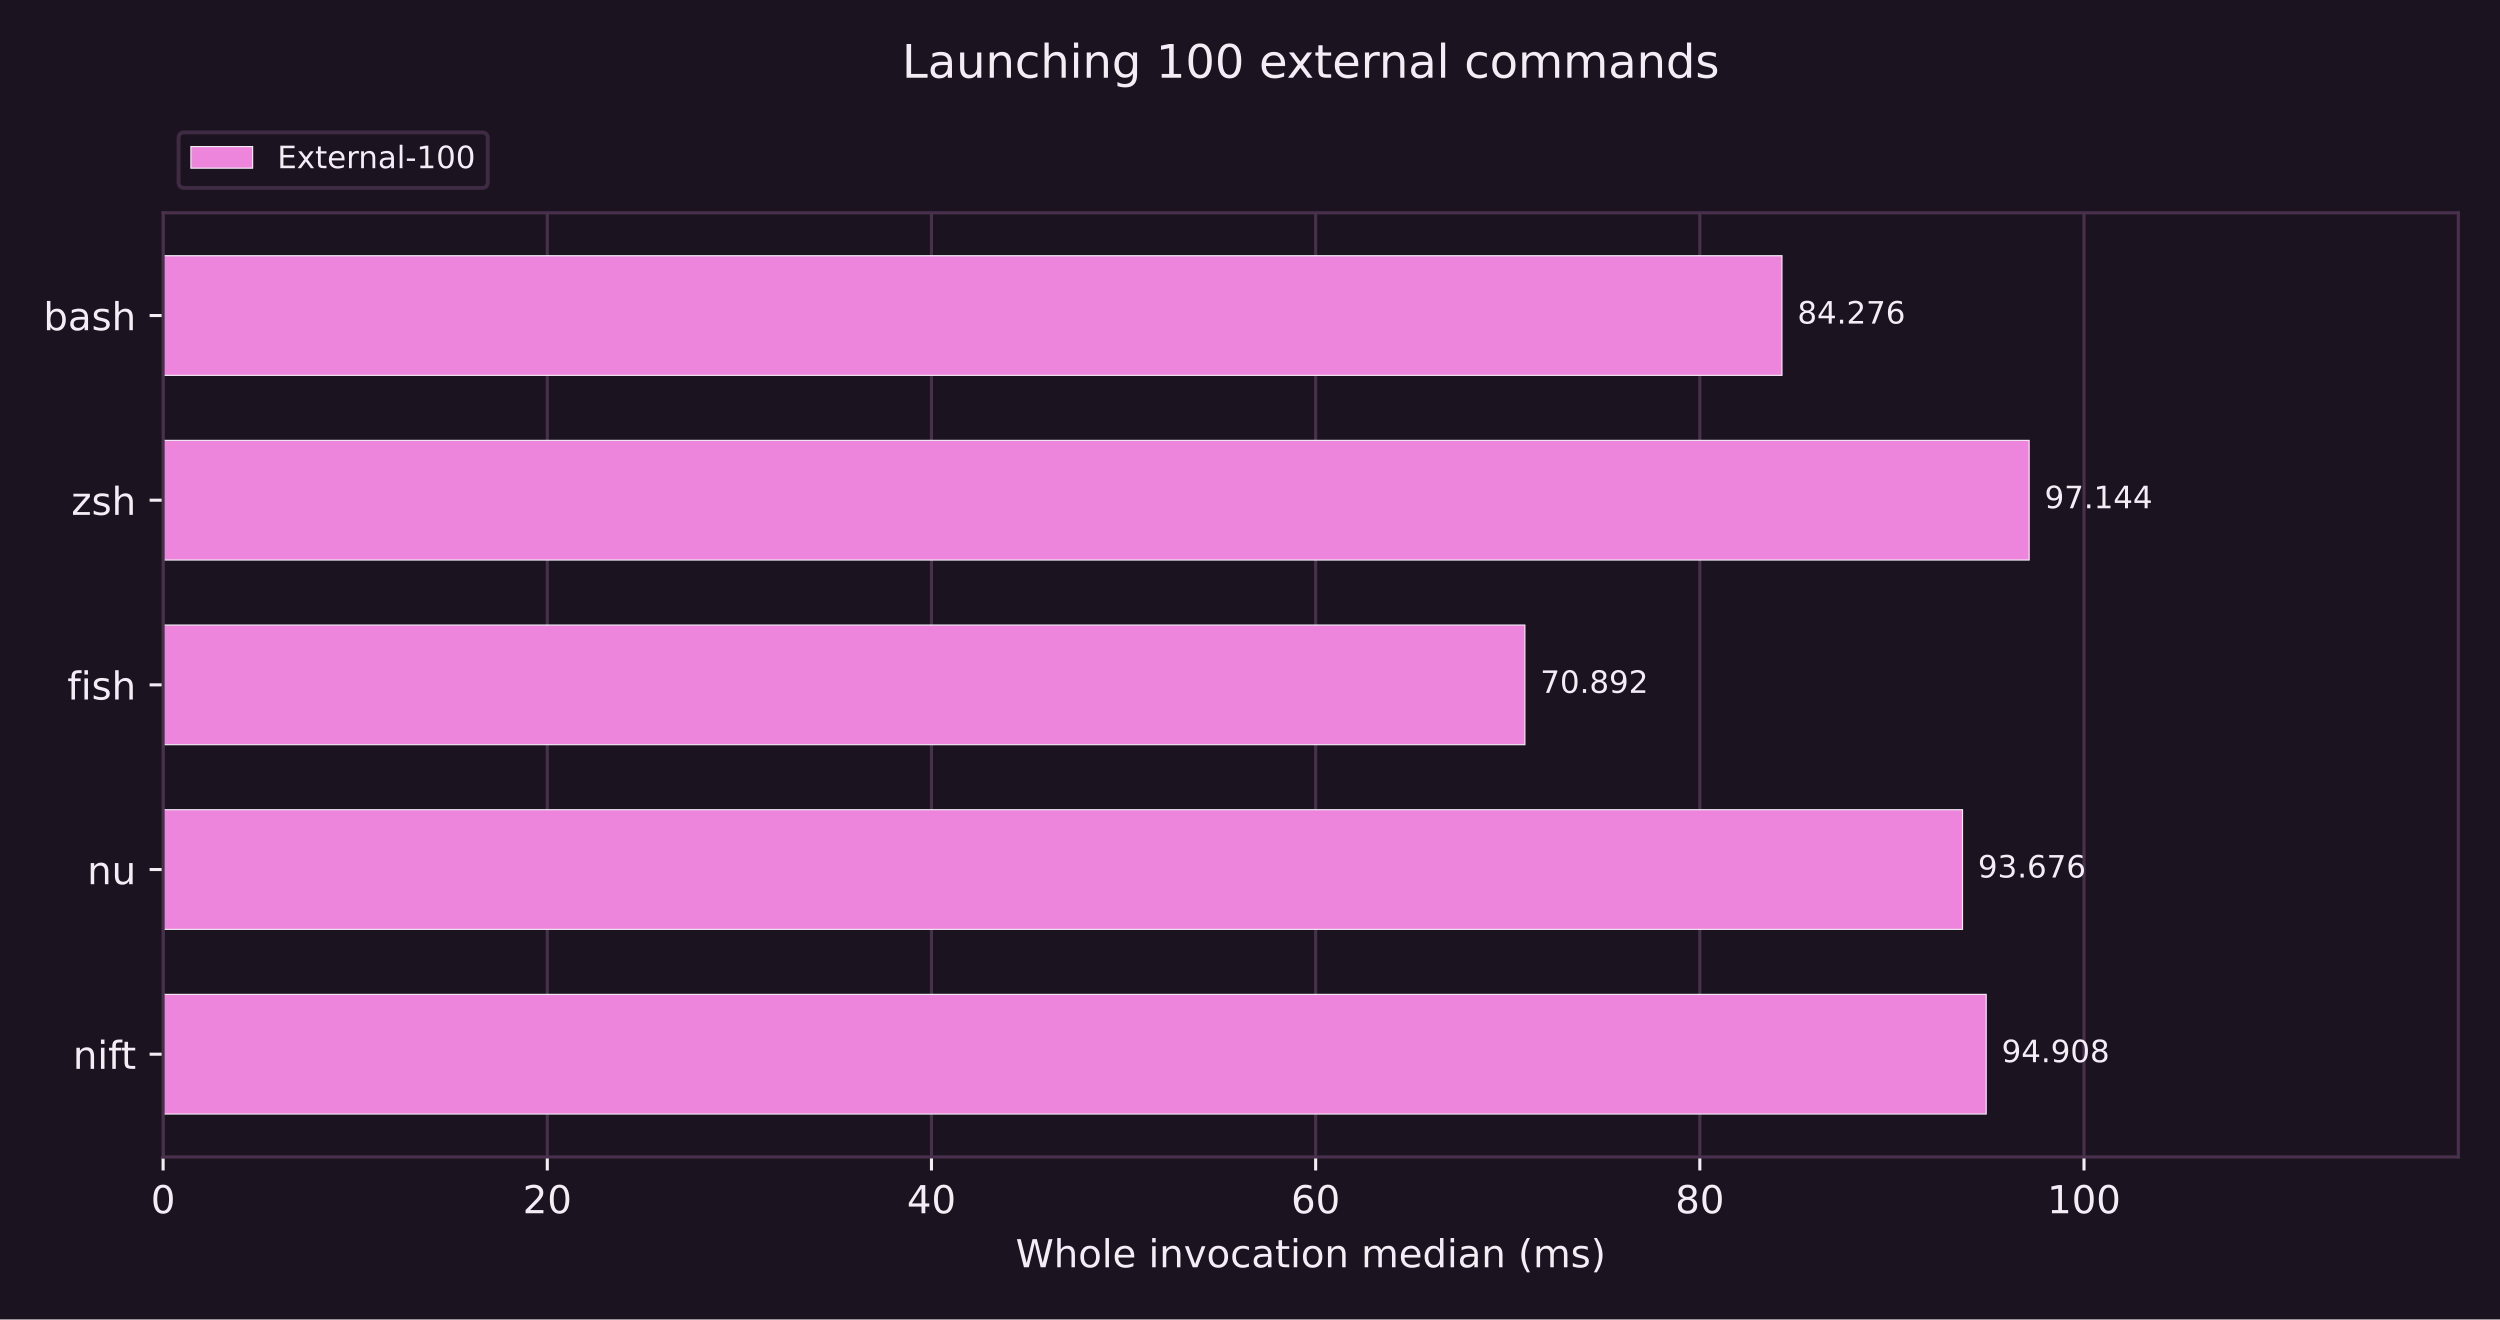
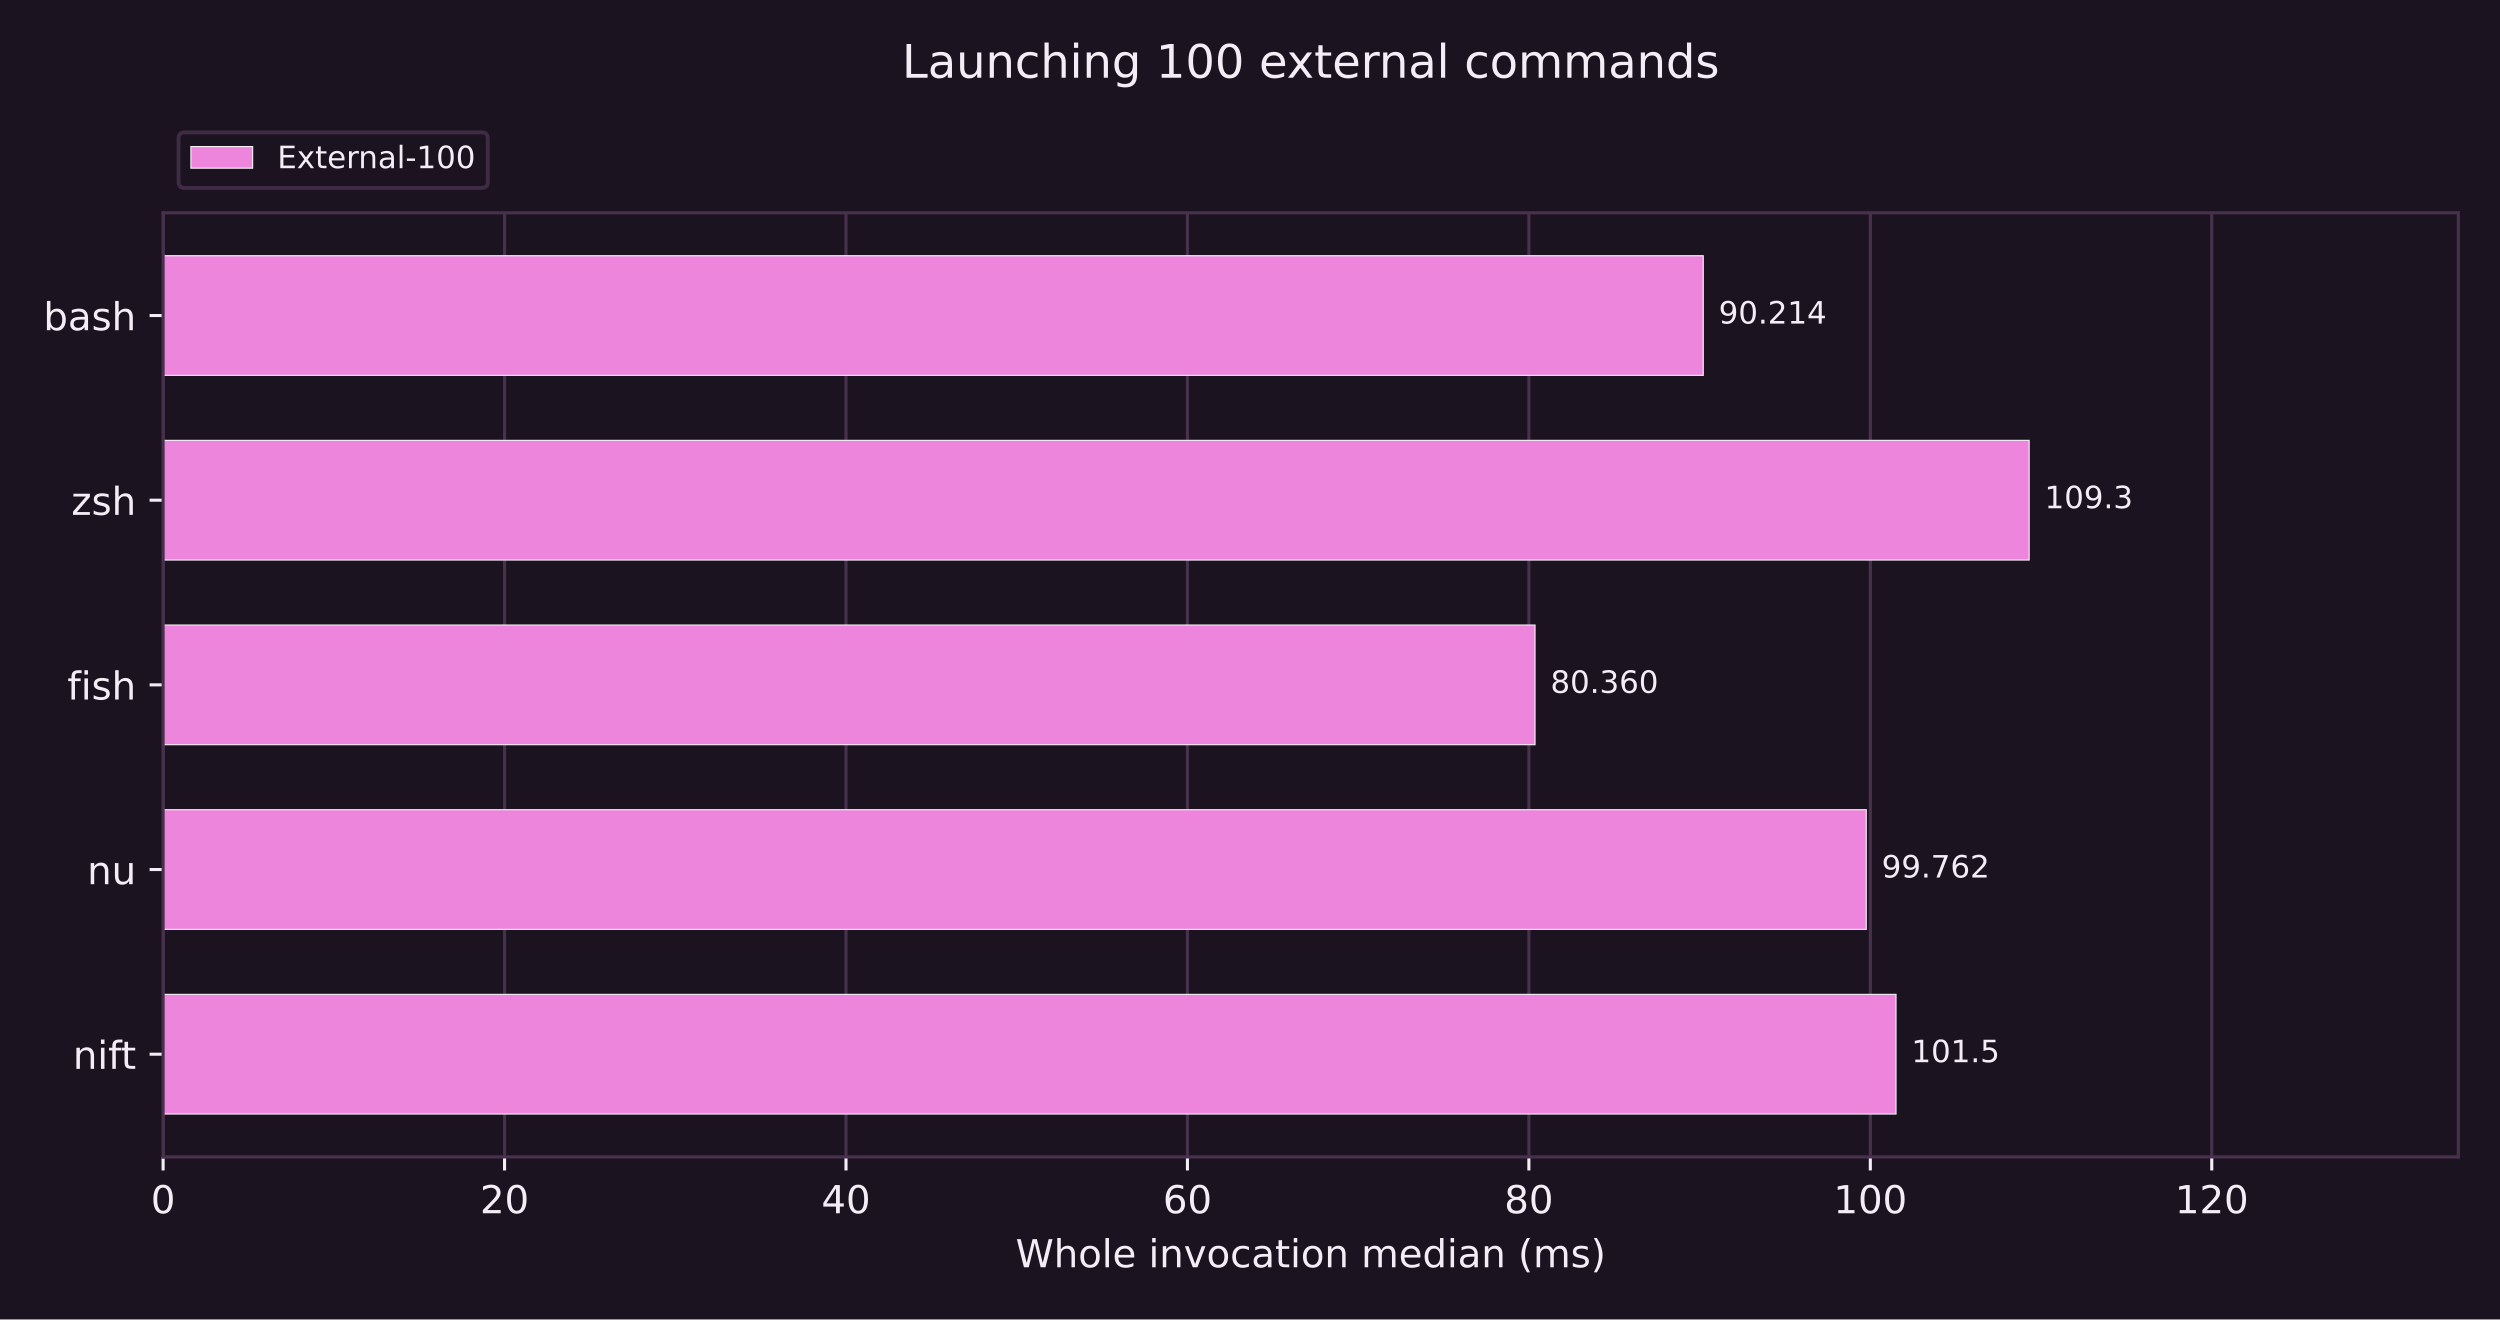
<svg xmlns="http://www.w3.org/2000/svg" xmlns:xlink="http://www.w3.org/1999/xlink" width="648pt" height="342pt" viewBox="0 0 648 342" version="1.1">
  <defs>
    <style type="text/css">*{stroke-linejoin: round; stroke-linecap: butt}</style>
  </defs>
  <g id="figure_1">
    <g id="patch_1">
      <path d="M 0 342  L 648 342  L 648 0  L 0 0  z " style="fill: #1b1420" />
    </g>
    <g id="axes_1">
      <g id="patch_2">
        <path d="M 42.28 299.878  L 637.2 299.878  L 637.2 55.16  L 42.28 55.16  z " style="fill: #1b1420" />
      </g>
      <g id="matplotlib.axis_1">
        <g id="xtick_1">
          <g id="line2d_1">
            <path d="M 42.28 299.878  L 42.28 55.16  " clip-path="url(#p29268494ac)" style="fill: none; stroke: #49314d; stroke-width: 0.8; stroke-linecap: square" />
          </g>
          <g id="line2d_2">
            <defs>
              <path id="m17a246e4b5" d="M 0 0  L 0 3.5  " style="stroke: #f4edf6; stroke-width: 0.8" />
            </defs>
            <g>
              <use xlink:href="#m17a246e4b5" x="42.28" y="299.878" style="fill: #f4edf6; stroke: #f4edf6; stroke-width: 0.8" />
            </g>
          </g>
          <g id="text_1">
            <text style="font-size: 10px; font-family: 'DejaVu Sans'; text-anchor: middle; fill: #f4edf6" x="42.28" y="314.475" transform="rotate(-0 42.28 314.4753)">0</text>
          </g>
        </g>
        <g id="xtick_2">
          <g id="line2d_3">
-             <path d="M 141.859 299.878  L 141.859 55.16  " clip-path="url(#p29268494ac)" style="fill: none; stroke: #49314d; stroke-width: 0.8; stroke-linecap: square" />
+             <path d="M 130.781 299.878  L 130.781 55.16  " clip-path="url(#p29268494ac)" style="fill: none; stroke: #49314d; stroke-width: 0.8; stroke-linecap: square" />
          </g>
          <g id="line2d_4">
            <g>
-               <use xlink:href="#m17a246e4b5" x="141.859" y="299.878" style="fill: #f4edf6; stroke: #f4edf6; stroke-width: 0.8" />
+               <use xlink:href="#m17a246e4b5" x="130.781" y="299.878" style="fill: #f4edf6; stroke: #f4edf6; stroke-width: 0.8" />
            </g>
          </g>
          <g id="text_2">
-             <text style="font-size: 10px; font-family: 'DejaVu Sans'; text-anchor: middle; fill: #f4edf6" x="141.859" y="314.475" transform="rotate(-0 141.8588 314.4753)">20</text>
+             <text style="font-size: 10px; font-family: 'DejaVu Sans'; text-anchor: middle; fill: #f4edf6" x="130.781" y="314.475" transform="rotate(-0 130.7811 314.4753)">20</text>
          </g>
        </g>
        <g id="xtick_3">
          <g id="line2d_5">
-             <path d="M 241.438 299.878  L 241.438 55.16  " clip-path="url(#p29268494ac)" style="fill: none; stroke: #49314d; stroke-width: 0.8; stroke-linecap: square" />
+             <path d="M 219.282 299.878  L 219.282 55.16  " clip-path="url(#p29268494ac)" style="fill: none; stroke: #49314d; stroke-width: 0.8; stroke-linecap: square" />
          </g>
          <g id="line2d_6">
            <g>
-               <use xlink:href="#m17a246e4b5" x="241.438" y="299.878" style="fill: #f4edf6; stroke: #f4edf6; stroke-width: 0.8" />
+               <use xlink:href="#m17a246e4b5" x="219.282" y="299.878" style="fill: #f4edf6; stroke: #f4edf6; stroke-width: 0.8" />
            </g>
          </g>
          <g id="text_3">
-             <text style="font-size: 10px; font-family: 'DejaVu Sans'; text-anchor: middle; fill: #f4edf6" x="241.438" y="314.475" transform="rotate(-0 241.4376 314.4753)">40</text>
+             <text style="font-size: 10px; font-family: 'DejaVu Sans'; text-anchor: middle; fill: #f4edf6" x="219.282" y="314.475" transform="rotate(-0 219.2823 314.4753)">40</text>
          </g>
        </g>
        <g id="xtick_4">
          <g id="line2d_7">
-             <path d="M 341.016 299.878  L 341.016 55.16  " clip-path="url(#p29268494ac)" style="fill: none; stroke: #49314d; stroke-width: 0.8; stroke-linecap: square" />
+             <path d="M 307.783 299.878  L 307.783 55.16  " clip-path="url(#p29268494ac)" style="fill: none; stroke: #49314d; stroke-width: 0.8; stroke-linecap: square" />
          </g>
          <g id="line2d_8">
            <g>
-               <use xlink:href="#m17a246e4b5" x="341.016" y="299.878" style="fill: #f4edf6; stroke: #f4edf6; stroke-width: 0.8" />
+               <use xlink:href="#m17a246e4b5" x="307.783" y="299.878" style="fill: #f4edf6; stroke: #f4edf6; stroke-width: 0.8" />
            </g>
          </g>
          <g id="text_4">
-             <text style="font-size: 10px; font-family: 'DejaVu Sans'; text-anchor: middle; fill: #f4edf6" x="341.016" y="314.475" transform="rotate(-0 341.0164 314.4753)">60</text>
+             <text style="font-size: 10px; font-family: 'DejaVu Sans'; text-anchor: middle; fill: #f4edf6" x="307.783" y="314.475" transform="rotate(-0 307.7834 314.4753)">60</text>
          </g>
        </g>
        <g id="xtick_5">
          <g id="line2d_9">
-             <path d="M 440.595 299.878  L 440.595 55.16  " clip-path="url(#p29268494ac)" style="fill: none; stroke: #49314d; stroke-width: 0.8; stroke-linecap: square" />
+             <path d="M 396.285 299.878  L 396.285 55.16  " clip-path="url(#p29268494ac)" style="fill: none; stroke: #49314d; stroke-width: 0.8; stroke-linecap: square" />
          </g>
          <g id="line2d_10">
            <g>
-               <use xlink:href="#m17a246e4b5" x="440.595" y="299.878" style="fill: #f4edf6; stroke: #f4edf6; stroke-width: 0.8" />
+               <use xlink:href="#m17a246e4b5" x="396.285" y="299.878" style="fill: #f4edf6; stroke: #f4edf6; stroke-width: 0.8" />
            </g>
          </g>
          <g id="text_5">
-             <text style="font-size: 10px; font-family: 'DejaVu Sans'; text-anchor: middle; fill: #f4edf6" x="440.595" y="314.475" transform="rotate(-0 440.5952 314.4753)">80</text>
+             <text style="font-size: 10px; font-family: 'DejaVu Sans'; text-anchor: middle; fill: #f4edf6" x="396.285" y="314.475" transform="rotate(-0 396.2845 314.4753)">80</text>
          </g>
        </g>
        <g id="xtick_6">
          <g id="line2d_11">
-             <path d="M 540.174 299.878  L 540.174 55.16  " clip-path="url(#p29268494ac)" style="fill: none; stroke: #49314d; stroke-width: 0.8; stroke-linecap: square" />
+             <path d="M 484.786 299.878  L 484.786 55.16  " clip-path="url(#p29268494ac)" style="fill: none; stroke: #49314d; stroke-width: 0.8; stroke-linecap: square" />
          </g>
          <g id="line2d_12">
            <g>
-               <use xlink:href="#m17a246e4b5" x="540.174" y="299.878" style="fill: #f4edf6; stroke: #f4edf6; stroke-width: 0.8" />
+               <use xlink:href="#m17a246e4b5" x="484.786" y="299.878" style="fill: #f4edf6; stroke: #f4edf6; stroke-width: 0.8" />
            </g>
          </g>
          <g id="text_6">
-             <text style="font-size: 10px; font-family: 'DejaVu Sans'; text-anchor: middle; fill: #f4edf6" x="540.174" y="314.475" transform="rotate(-0 540.174 314.4753)">100</text>
-           </g>
-         </g>
-         <g id="text_7">
+             <text style="font-size: 10px; font-family: 'DejaVu Sans'; text-anchor: middle; fill: #f4edf6" x="484.786" y="314.475" transform="rotate(-0 484.7857 314.4753)">100</text>
+           </g>
+         </g>
+         <g id="xtick_7">
+           <g id="line2d_13">
+             <path d="M 573.287 299.878  L 573.287 55.16  " clip-path="url(#p29268494ac)" style="fill: none; stroke: #49314d; stroke-width: 0.8; stroke-linecap: square" />
+           </g>
+           <g id="line2d_14">
+             <g>
+               <use xlink:href="#m17a246e4b5" x="573.287" y="299.878" style="fill: #f4edf6; stroke: #f4edf6; stroke-width: 0.8" />
+             </g>
+           </g>
+           <g id="text_7">
+             <text style="font-size: 10px; font-family: 'DejaVu Sans'; text-anchor: middle; fill: #f4edf6" x="573.287" y="314.475" transform="rotate(-0 573.2868 314.4753)">120</text>
+           </g>
+         </g>
+         <g id="text_8">
          <text style="font-size: 10px; font-family: 'DejaVu Sans'; text-anchor: middle; fill: #f4edf6" x="339.74" y="328.476" transform="rotate(-0 339.74 328.4761)">Whole invocation median (ms)</text>
        </g>
      </g>
      <g id="matplotlib.axis_2">
        <g id="ytick_1">
-           <g id="line2d_13">
+           <g id="line2d_15">
            <defs>
              <path id="m6226300c67" d="M 0 0  L -3.5 0  " style="stroke: #f4edf6; stroke-width: 0.8" />
            </defs>
            <g>
              <use xlink:href="#m6226300c67" x="42.28" y="81.791" style="fill: #f4edf6; stroke: #f4edf6; stroke-width: 0.8" />
            </g>
          </g>
-           <g id="text_8">
+           <g id="text_9">
            <text style="font-size: 10px; font-family: 'DejaVu Sans'; text-anchor: end; fill: #f4edf6" x="35.28" y="85.591" transform="rotate(-0 35.28 85.5906)">bash</text>
          </g>
        </g>
        <g id="ytick_2">
-           <g id="line2d_14">
+           <g id="line2d_16">
            <g>
              <use xlink:href="#m6226300c67" x="42.28" y="129.655" style="fill: #f4edf6; stroke: #f4edf6; stroke-width: 0.8" />
            </g>
          </g>
-           <g id="text_9">
+           <g id="text_10">
            <text style="font-size: 10px; font-family: 'DejaVu Sans'; text-anchor: end; fill: #f4edf6" x="35.28" y="133.454" transform="rotate(-0 35.28 133.4543)">zsh</text>
          </g>
        </g>
        <g id="ytick_3">
-           <g id="line2d_15">
+           <g id="line2d_17">
            <g>
              <use xlink:href="#m6226300c67" x="42.28" y="177.519" style="fill: #f4edf6; stroke: #f4edf6; stroke-width: 0.8" />
            </g>
          </g>
-           <g id="text_10">
+           <g id="text_11">
            <text style="font-size: 10px; font-family: 'DejaVu Sans'; text-anchor: end; fill: #f4edf6" x="35.28" y="181.318" transform="rotate(-0 35.28 181.318)">fish</text>
          </g>
        </g>
        <g id="ytick_4">
-           <g id="line2d_16">
+           <g id="line2d_18">
            <g>
              <use xlink:href="#m6226300c67" x="42.28" y="225.383" style="fill: #f4edf6; stroke: #f4edf6; stroke-width: 0.8" />
            </g>
          </g>
-           <g id="text_11">
+           <g id="text_12">
            <text style="font-size: 10px; font-family: 'DejaVu Sans'; text-anchor: end; fill: #f4edf6" x="35.28" y="229.181" transform="rotate(-0 35.28 229.1814)">nu</text>
          </g>
        </g>
        <g id="ytick_5">
-           <g id="line2d_17">
+           <g id="line2d_19">
            <g>
              <use xlink:href="#m6226300c67" x="42.28" y="273.246" style="fill: #f4edf6; stroke: #f4edf6; stroke-width: 0.8" />
            </g>
          </g>
-           <g id="text_12">
+           <g id="text_13">
            <text style="font-size: 10px; font-family: 'DejaVu Sans'; text-anchor: end; fill: #f4edf6" x="35.28" y="277.045" transform="rotate(-0 35.28 277.0455)">nift</text>
          </g>
        </g>
      </g>
      <g id="patch_3">
-         <path d="M 42.28 66.284  L 461.884 66.284  L 461.884 97.299  L 42.28 97.299  z " clip-path="url(#p29268494ac)" style="fill: #ed85dc; stroke: #f4edf6; stroke-width: 0.3; stroke-linejoin: miter" />
+         <path d="M 42.28 66.284  L 441.482 66.284  L 441.482 97.299  L 42.28 97.299  z " clip-path="url(#p29268494ac)" style="fill: #ed85dc; stroke: #f4edf6; stroke-width: 0.3; stroke-linejoin: miter" />
      </g>
      <g id="patch_4">
        <path d="M 42.28 114.147  L 525.955 114.147  L 525.955 145.163  L 42.28 145.163  z " clip-path="url(#p29268494ac)" style="fill: #ed85dc; stroke: #f4edf6; stroke-width: 0.3; stroke-linejoin: miter" />
      </g>
      <g id="patch_5">
-         <path d="M 42.28 162.011  L 395.249 162.011  L 395.249 193.027  L 42.28 193.027  z " clip-path="url(#p29268494ac)" style="fill: #ed85dc; stroke: #f4edf6; stroke-width: 0.3; stroke-linejoin: miter" />
+         <path d="M 42.28 162.011  L 397.876 162.011  L 397.876 193.027  L 42.28 193.027  z " clip-path="url(#p29268494ac)" style="fill: #ed85dc; stroke: #f4edf6; stroke-width: 0.3; stroke-linejoin: miter" />
      </g>
      <g id="patch_6">
-         <path d="M 42.28 209.875  L 508.685 209.875  L 508.685 240.89  L 42.28 240.89  z " clip-path="url(#p29268494ac)" style="fill: #ed85dc; stroke: #f4edf6; stroke-width: 0.3; stroke-linejoin: miter" />
+         <path d="M 42.28 209.875  L 483.734 209.875  L 483.734 240.89  L 42.28 240.89  z " clip-path="url(#p29268494ac)" style="fill: #ed85dc; stroke: #f4edf6; stroke-width: 0.3; stroke-linejoin: miter" />
      </g>
      <g id="patch_7">
-         <path d="M 42.28 257.738  L 514.821 257.738  L 514.821 288.754  L 42.28 288.754  z " clip-path="url(#p29268494ac)" style="fill: #ed85dc; stroke: #f4edf6; stroke-width: 0.3; stroke-linejoin: miter" />
+         <path d="M 42.28 257.738  L 491.446 257.738  L 491.446 288.754  L 42.28 288.754  z " clip-path="url(#p29268494ac)" style="fill: #ed85dc; stroke: #f4edf6; stroke-width: 0.3; stroke-linejoin: miter" />
      </g>
      <g id="patch_8">
        <path d="M 42.28 299.878  L 42.28 55.16  " style="fill: none; stroke: #49314d; stroke-width: 0.8; stroke-linejoin: miter; stroke-linecap: square" />
      </g>
      <g id="patch_9">
        <path d="M 637.2 299.878  L 637.2 55.16  " style="fill: none; stroke: #49314d; stroke-width: 0.8; stroke-linejoin: miter; stroke-linecap: square" />
      </g>
      <g id="patch_10">
        <path d="M 42.28 299.878  L 637.2 299.878  " style="fill: none; stroke: #49314d; stroke-width: 0.8; stroke-linejoin: miter; stroke-linecap: square" />
      </g>
      <g id="patch_11">
        <path d="M 42.28 55.16  L 637.2 55.16  " style="fill: none; stroke: #49314d; stroke-width: 0.8; stroke-linejoin: miter; stroke-linecap: square" />
      </g>
-       <g id="text_13">
-         <text style="font-size: 8px; font-family: 'DejaVu Sans'; text-anchor: start; fill: #f4edf6" x="465.884" y="83.87" transform="rotate(-0 465.8837 83.8695)">84.276</text>
-       </g>
      <g id="text_14">
-         <text style="font-size: 8px; font-family: 'DejaVu Sans'; text-anchor: start; fill: #f4edf6" x="529.955" y="131.733" transform="rotate(-0 529.9548 131.7332)">97.144</text>
+         <text style="font-size: 8px; font-family: 'DejaVu Sans'; text-anchor: start; fill: #f4edf6" x="445.482" y="83.87" transform="rotate(-0 445.482 83.8695)">90.214</text>
      </g>
      <g id="text_15">
-         <text style="font-size: 8px; font-family: 'DejaVu Sans'; text-anchor: start; fill: #f4edf6" x="399.249" y="179.597" transform="rotate(-0 399.2488 179.597)">70.892</text>
+         <text style="font-size: 8px; font-family: 'DejaVu Sans'; text-anchor: start; fill: #f4edf6" x="529.955" y="131.733" transform="rotate(-0 529.9548 131.7332)">109.3</text>
      </g>
      <g id="text_16">
-         <text style="font-size: 8px; font-family: 'DejaVu Sans'; text-anchor: start; fill: #f4edf6" x="512.685" y="227.461" transform="rotate(-0 512.6849 227.4607)">93.676</text>
+         <text style="font-size: 8px; font-family: 'DejaVu Sans'; text-anchor: start; fill: #f4edf6" x="401.876" y="179.597" transform="rotate(-0 401.8758 179.597)">80.360</text>
      </g>
      <g id="text_17">
-         <text style="font-size: 8px; font-family: 'DejaVu Sans'; text-anchor: start; fill: #f4edf6" x="518.821" y="275.324" transform="rotate(-0 518.821 275.3244)">94.908</text>
+         <text style="font-size: 8px; font-family: 'DejaVu Sans'; text-anchor: start; fill: #f4edf6" x="487.734" y="227.461" transform="rotate(-0 487.7345 227.4607)">99.762</text>
      </g>
      <g id="text_18">
+         <text style="font-size: 8px; font-family: 'DejaVu Sans'; text-anchor: start; fill: #f4edf6" x="495.446" y="275.324" transform="rotate(-0 495.4461 275.3244)">101.5</text>
+       </g>
+       <g id="text_19">
        <text style="font-size: 12px; font-family: 'DejaVu Sans'; text-anchor: middle; fill: #f4edf6" x="339.74" y="20.16" transform="rotate(-0 339.74 20.16)">Launching 100 external commands</text>
      </g>
      <g id="legend_1">
        <g id="patch_12">
          <path d="M 47.88 48.713  L 124.829 48.713  Q 126.429 48.713 126.429 47.113  L 126.429 35.912  Q 126.429 34.312 124.829 34.312  L 47.88 34.312  Q 46.28 34.312 46.28 35.912  L 46.28 47.113  Q 46.28 48.713 47.88 48.713  z " style="fill: #1b1420; opacity: 0.8; stroke: #49314d; stroke-linejoin: miter" />
        </g>
        <g id="patch_13">
          <path d="M 49.48 43.591  L 65.48 43.591  L 65.48 37.991  L 49.48 37.991  z " style="fill: #ed85dc; stroke: #f4edf6; stroke-width: 0.3; stroke-linejoin: miter" />
        </g>
-         <g id="text_19">
+         <g id="text_20">
          <text style="font-size: 8px; font-family: 'DejaVu Sans'; text-anchor: start; fill: #f4edf6" x="71.88" y="43.591" transform="rotate(-0 71.88 43.59095)">External-100</text>
        </g>
      </g>
    </g>
  </g>
  <defs>
    <clipPath id="p29268494ac">
      <rect x="42.28" y="55.16" width="594.92" height="244.718" />
    </clipPath>
  </defs>
</svg>
